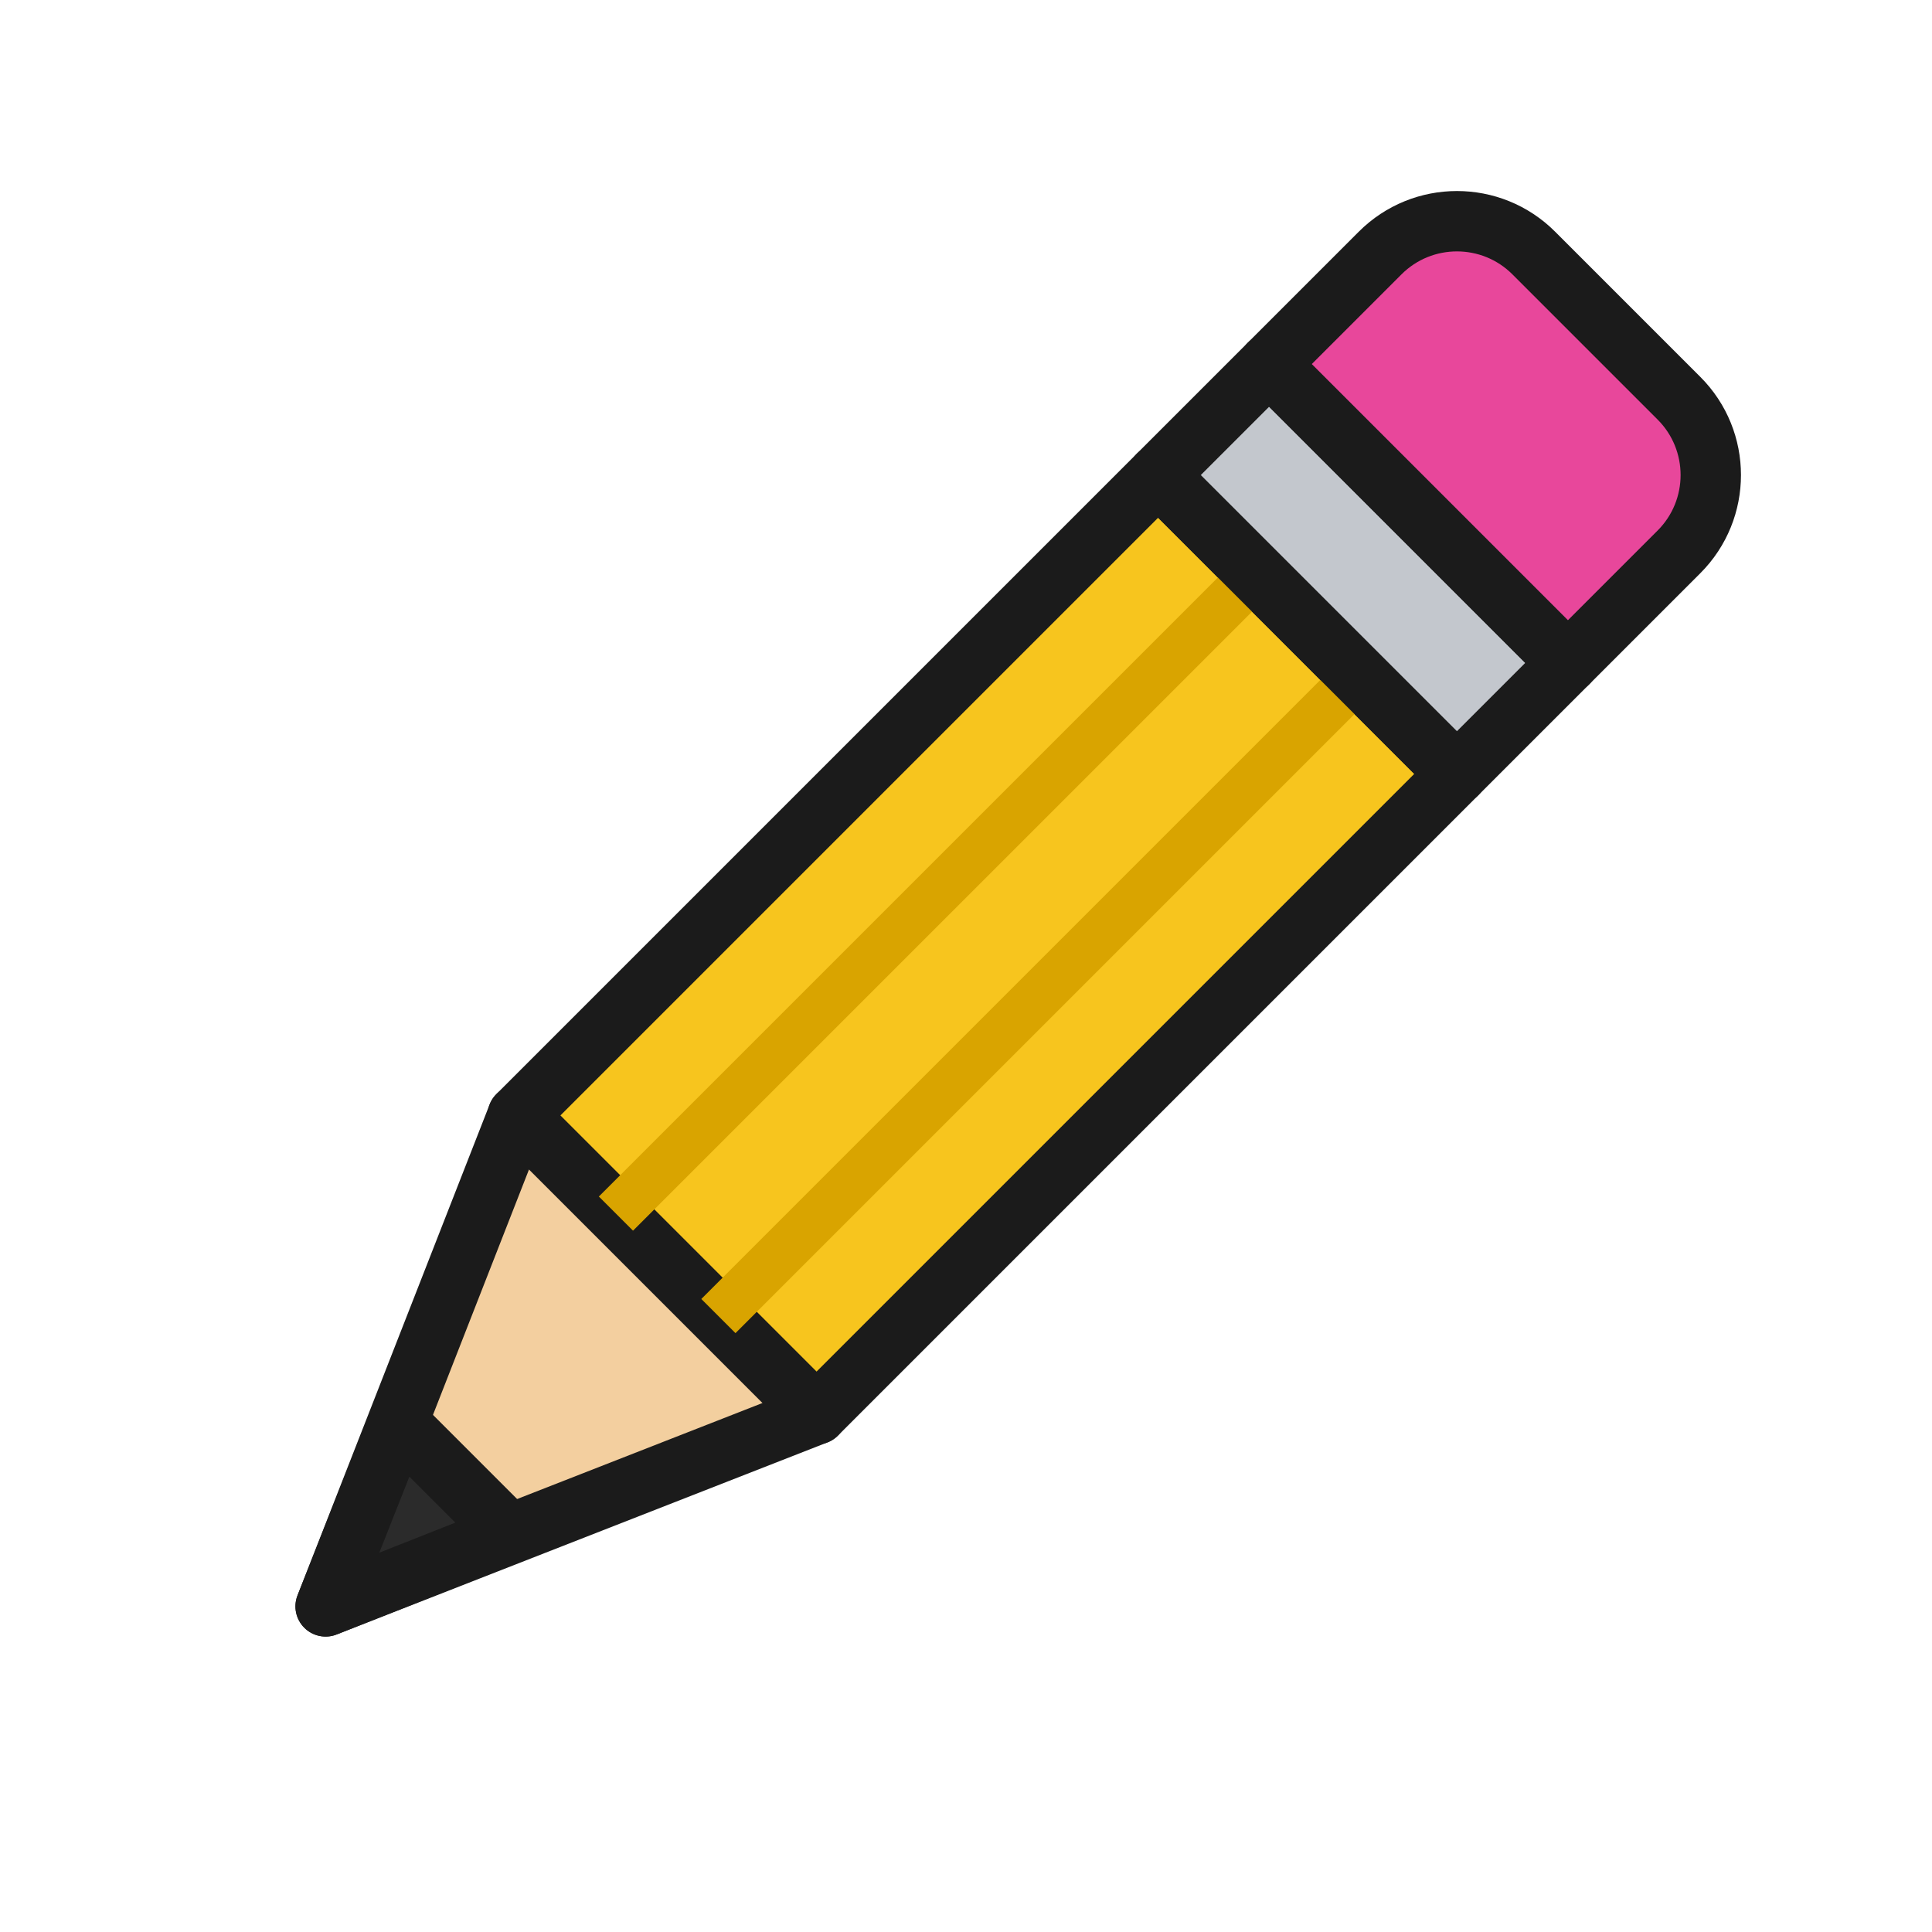
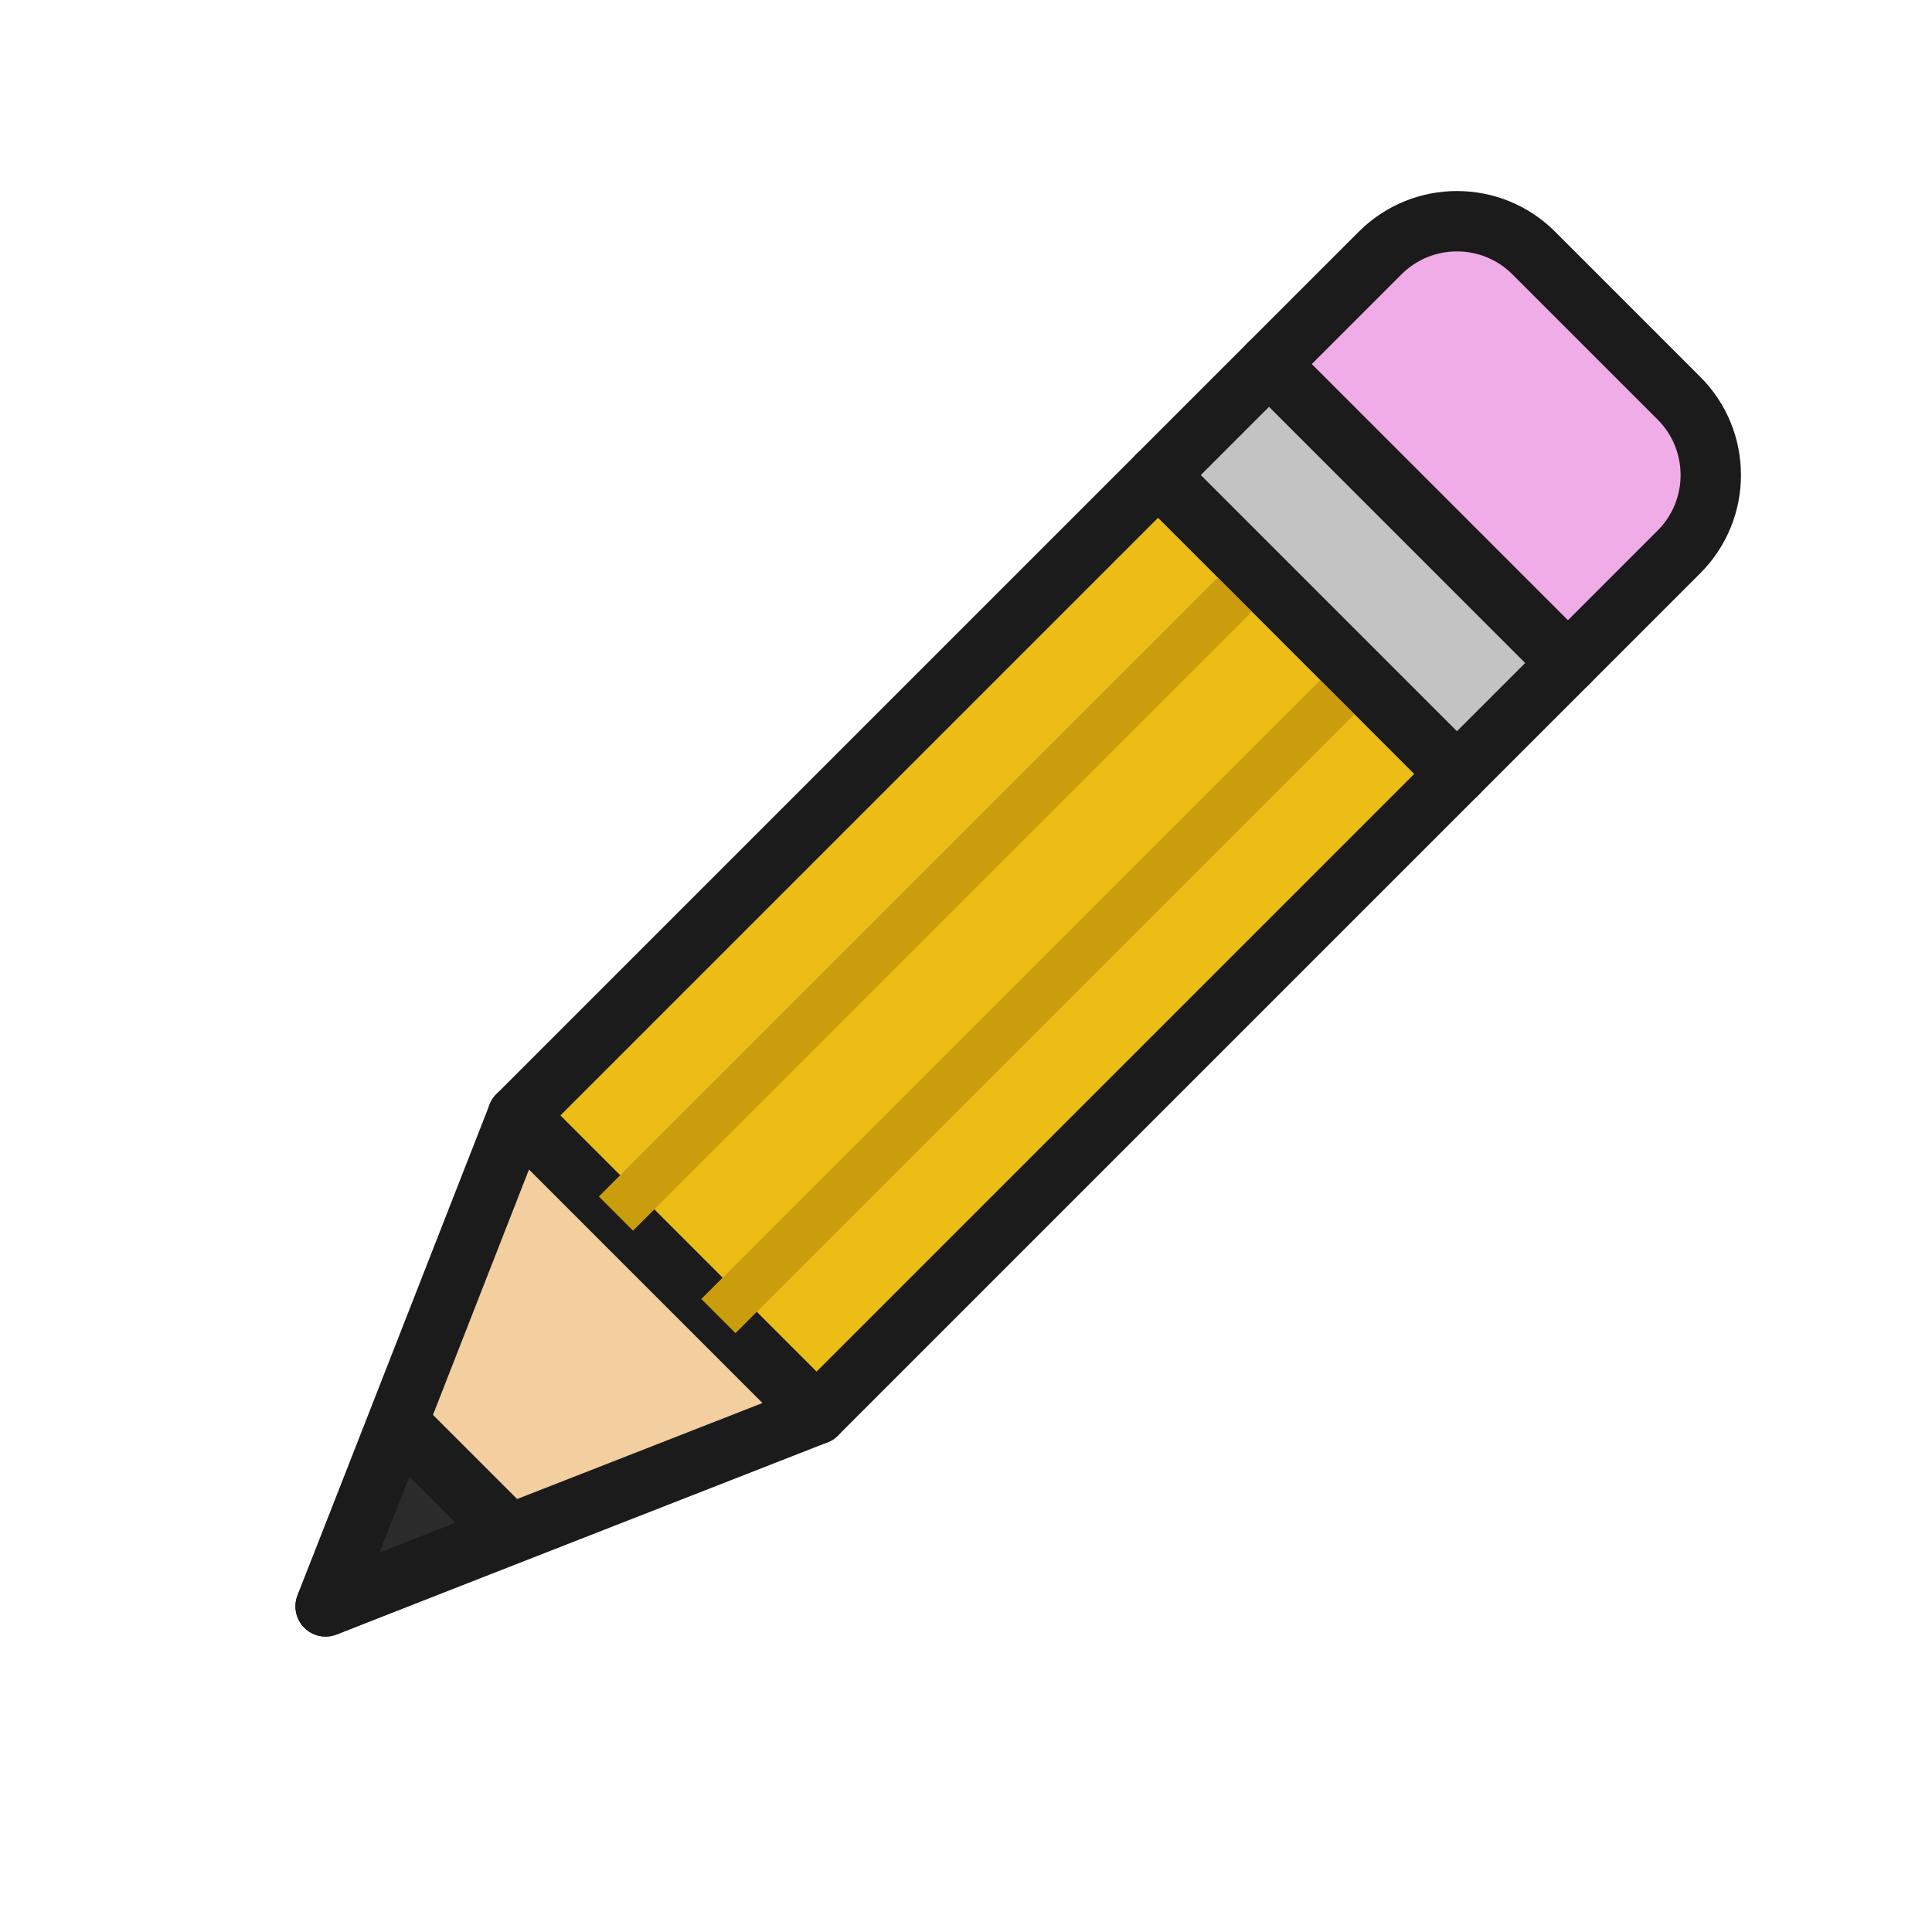
<svg xmlns="http://www.w3.org/2000/svg" width="32" height="32" viewBox="0 0 32 32">
  <g transform="rotate(-45 16 16)" stroke="#1b1b1b" stroke-width="1" stroke-linejoin="round">
    <path d="M1 16 9 12.5v7z" fill="#f3cf9f" />
    <path d="M1 16 4 14.7v2.6z" fill="#2b2b2b" />
-     <rect x="9" y="12.5" width="15" height="7" fill="#f7c51e" />
-     <path d="M9 14.8h15M9 17.2h15" stroke="#d9a400" stroke-width=".8" />
-     <rect x="24" y="12.5" width="2.6" height="7" fill="#c3c7cd" />
-     <path d="M26.6 12.5h2.6a1.8 1.8 0 0 1 1.8 1.8v3.4a1.8 1.8 0 0 1-1.8 1.8h-2.6z" fill="#e8479b" />
+     <rect x="9" y="12.5" width="15" height="7" fill="#ecbd15" />
+     <path d="M9 14.8h15M9 17.2h15" stroke="#c99d0c" stroke-width=".8" />
+     <rect x="24" y="12.5" width="2.6" height="7" fill="#c3c3c3" />
+     <path d="M26.6 12.5h2.6a1.8 1.8 0 0 1 1.8 1.8v3.4a1.8 1.8 0 0 1-1.8 1.8h-2.6z" fill="#f0ace6" />
  </g>
</svg>
